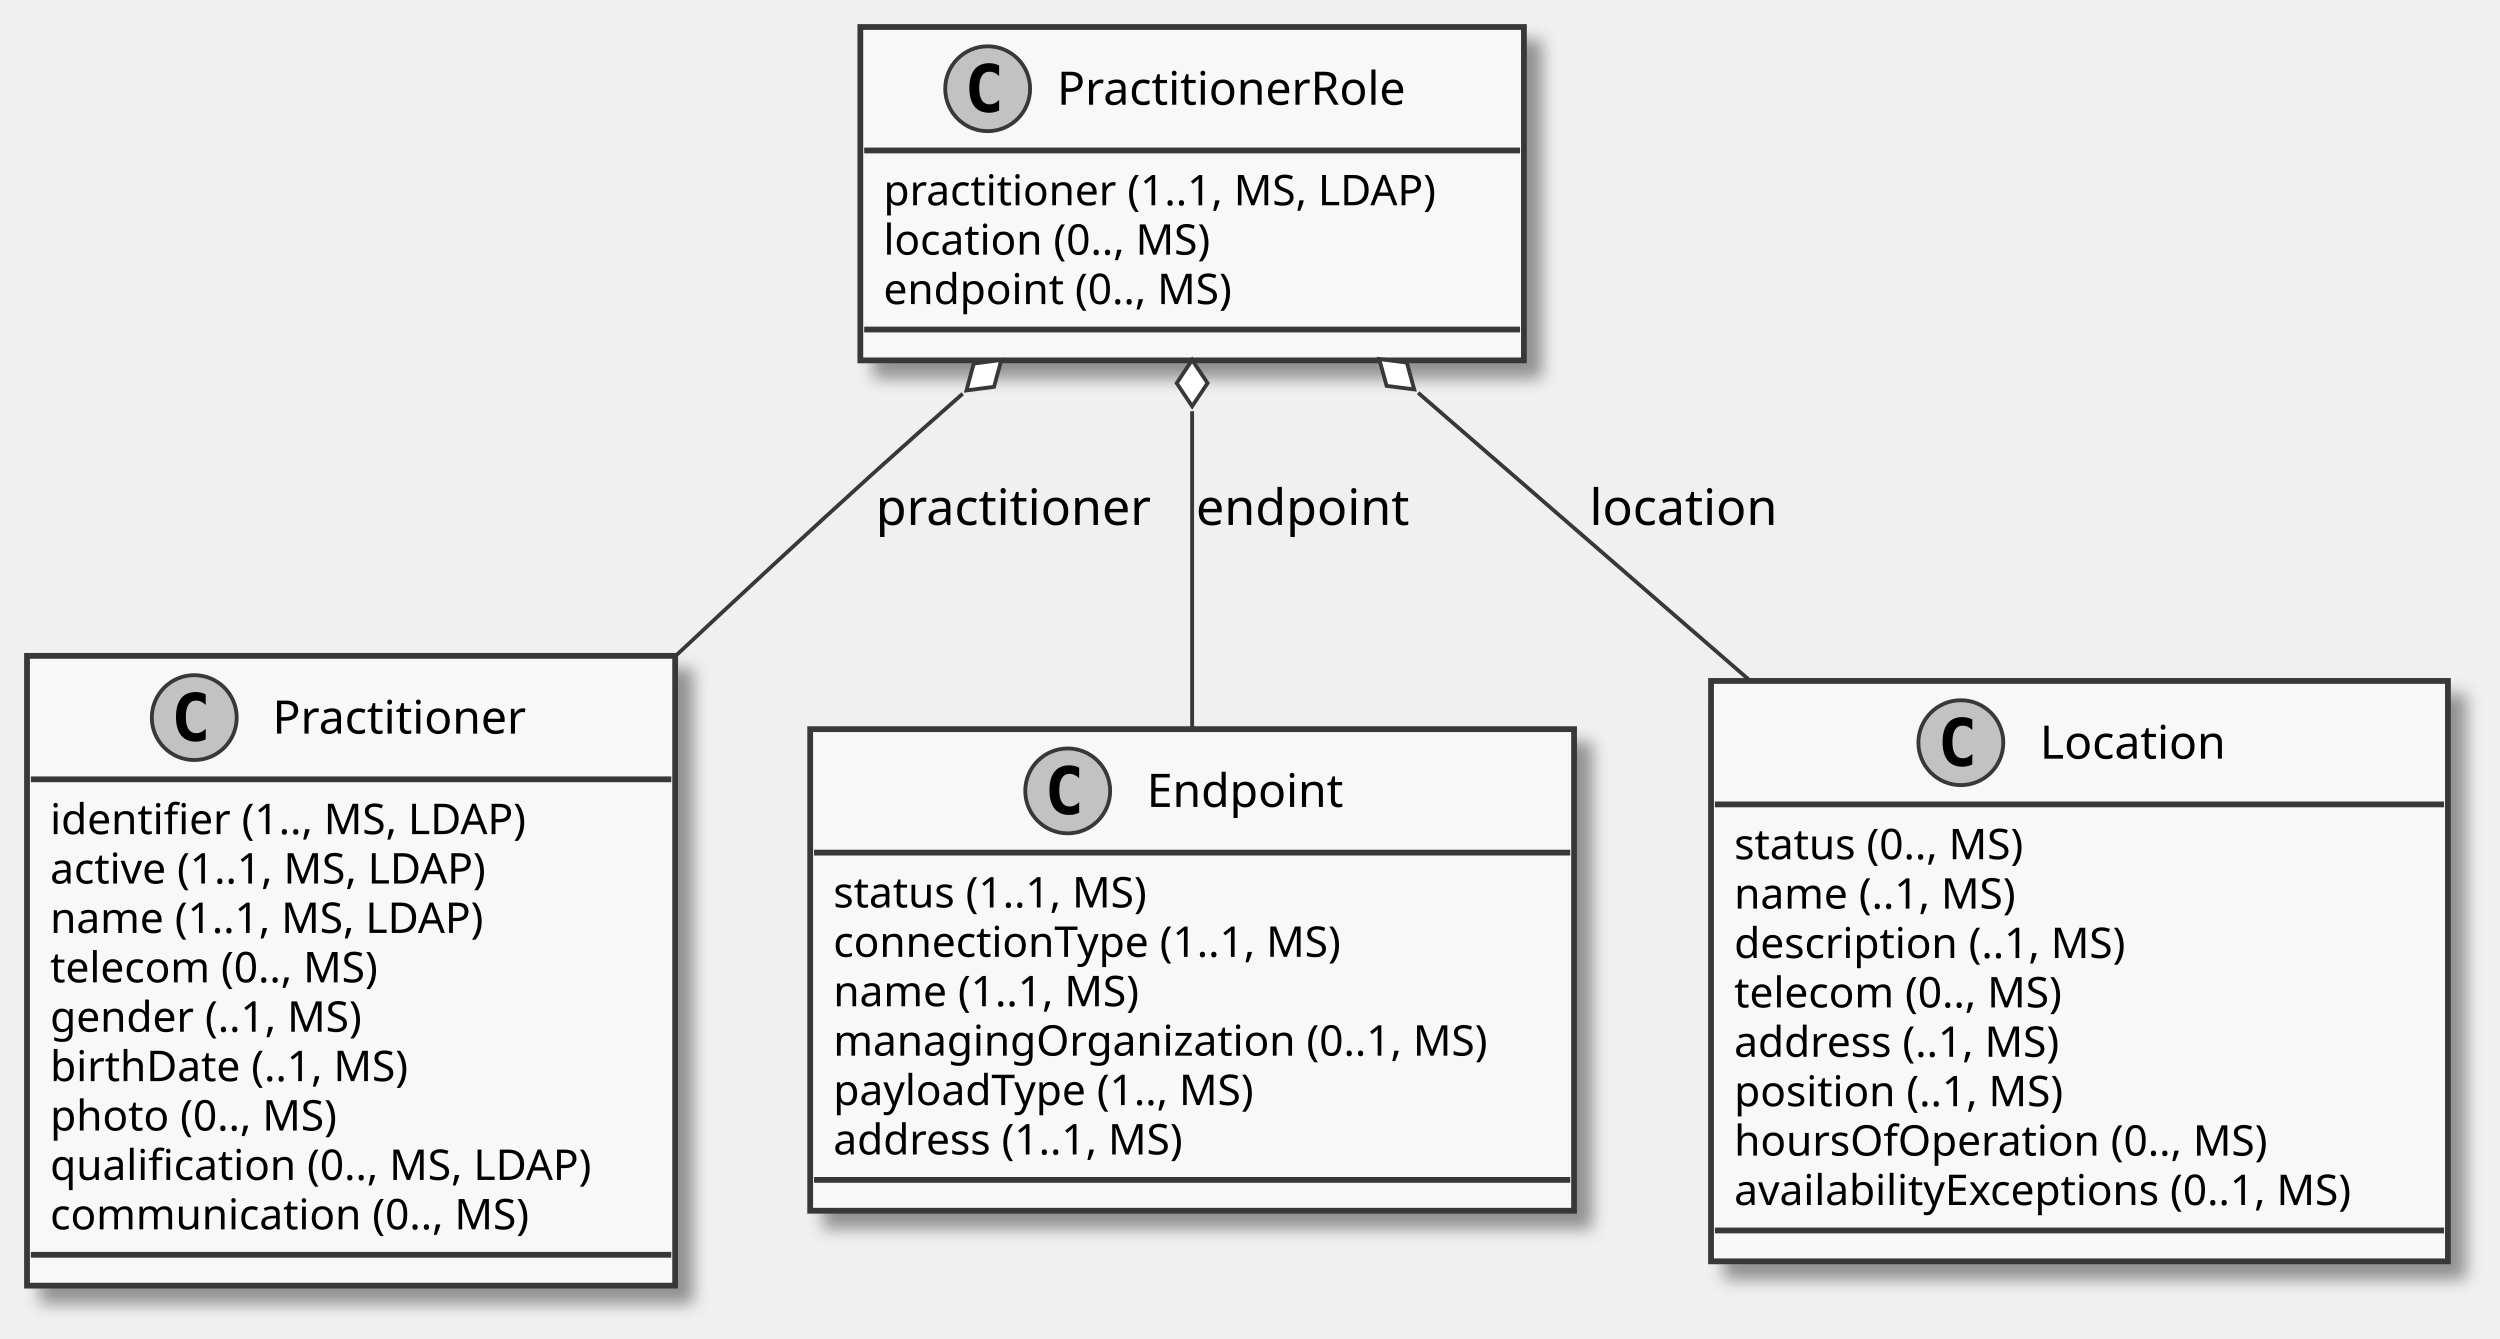
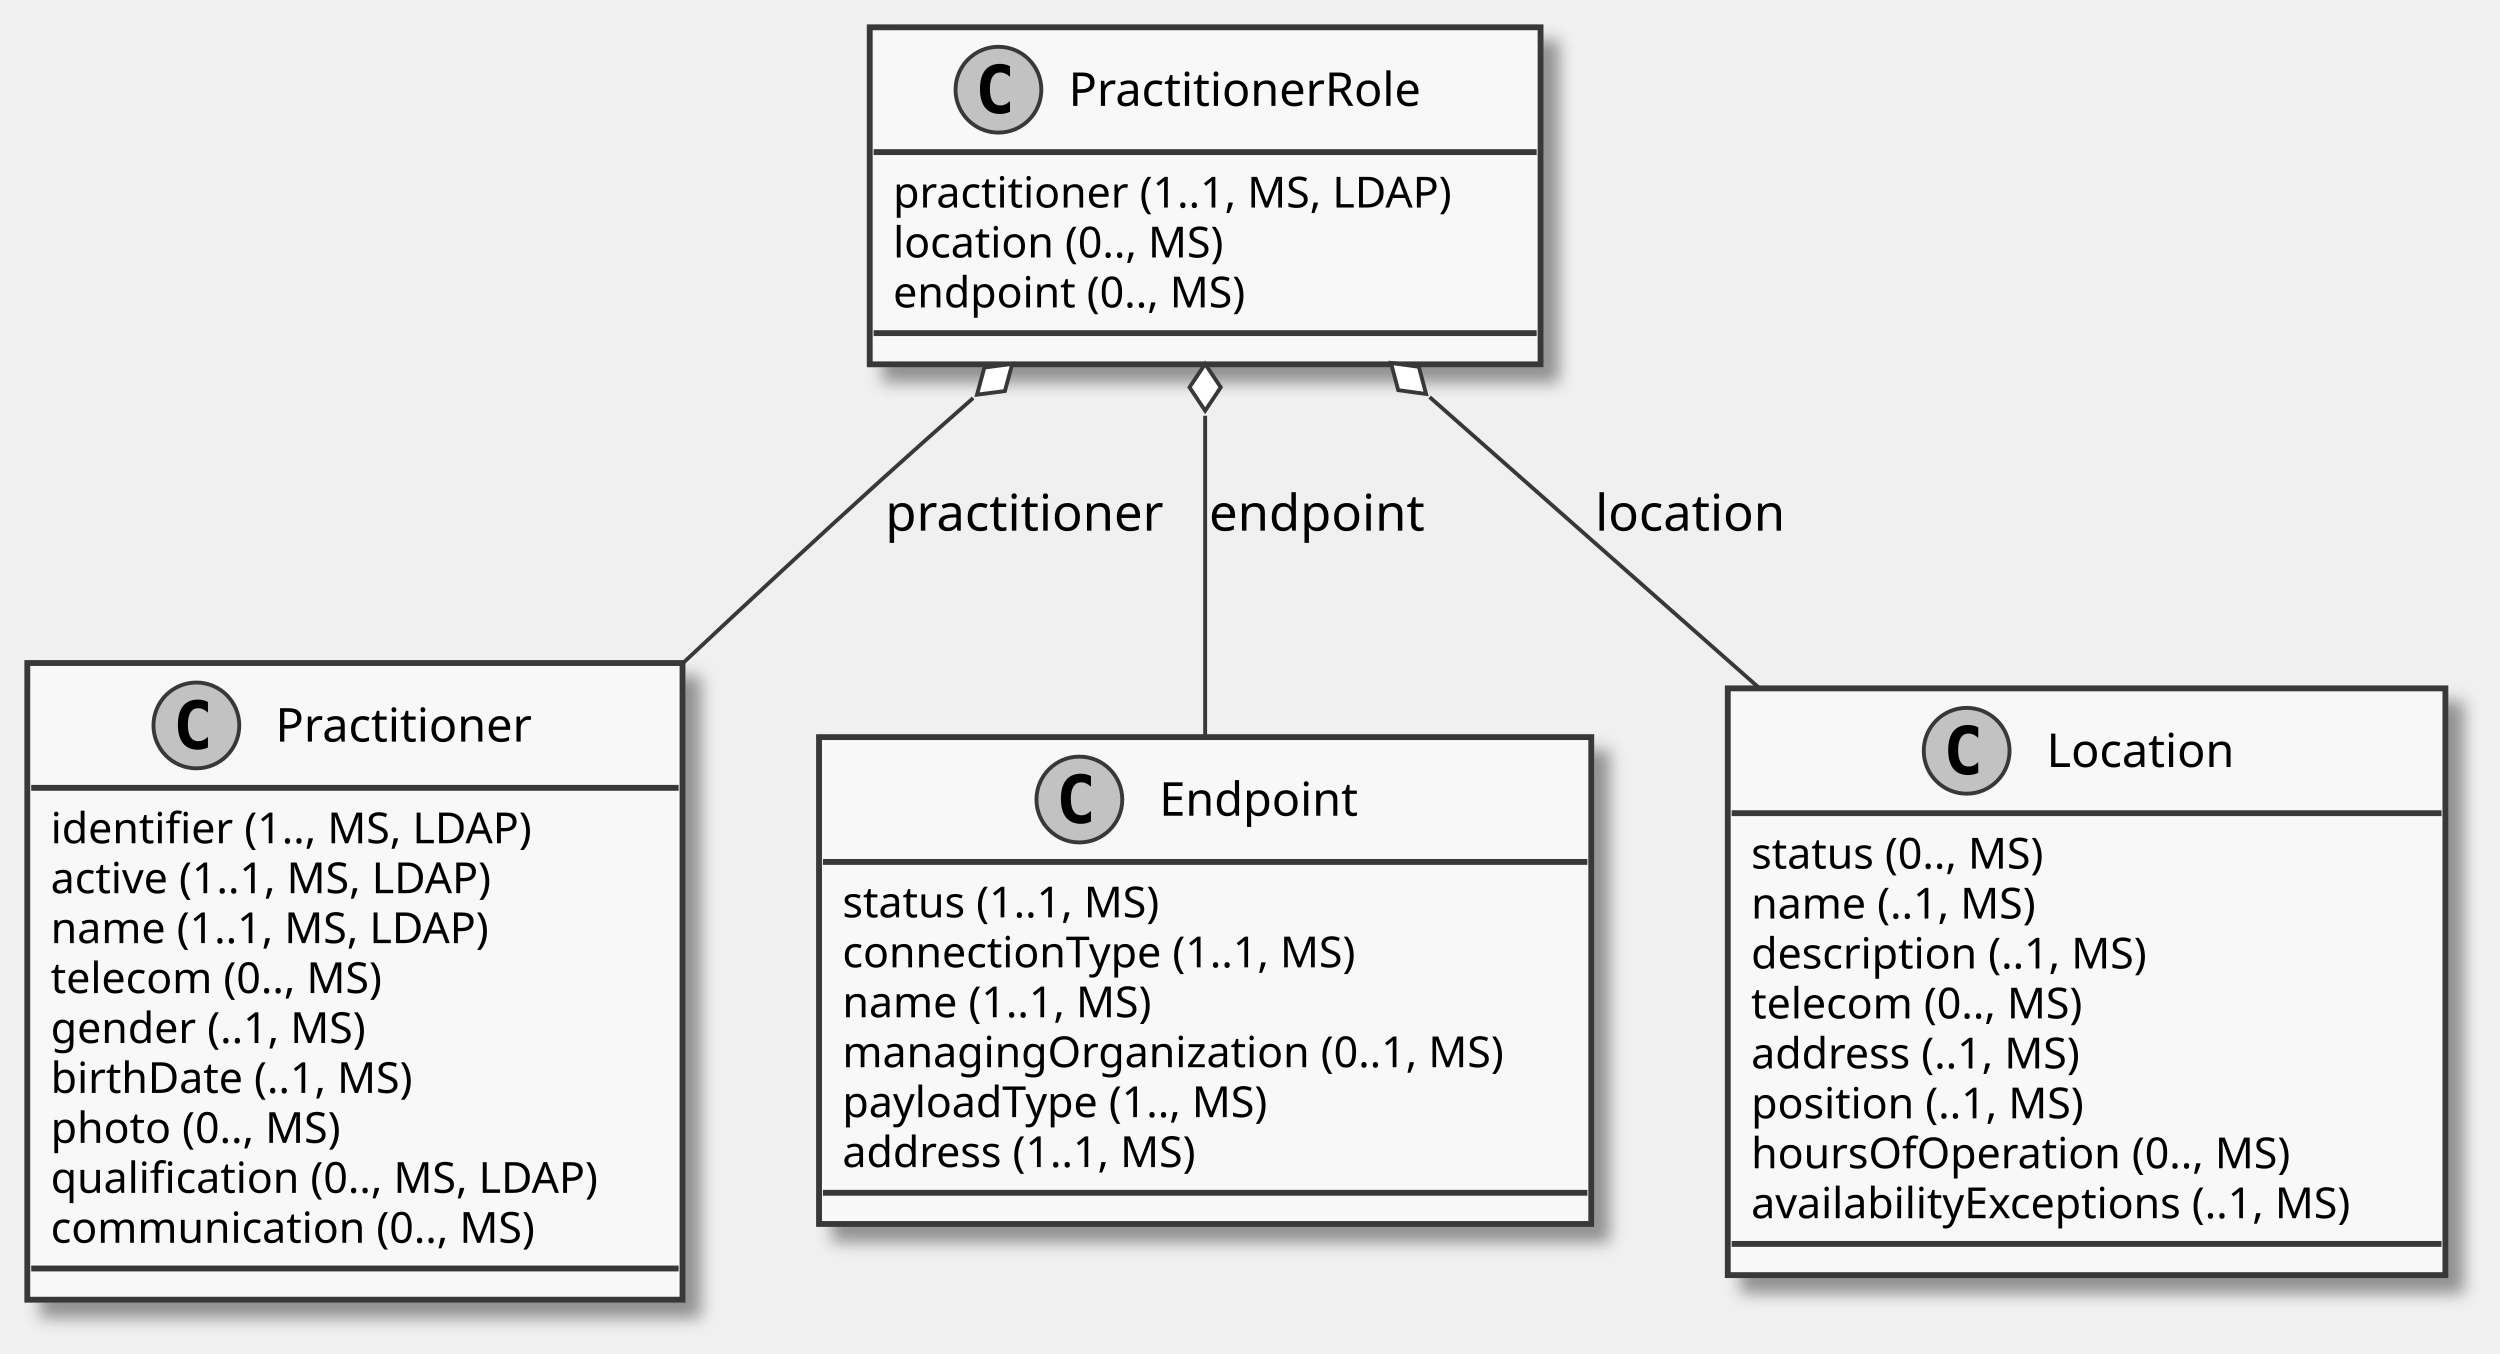
- <svg xmlns="http://www.w3.org/2000/svg" contentScriptType="application/ecmascript" contentStyleType="text/css" height="347px" preserveAspectRatio="none" style="width:648px;height:347px;background:#FFFFFF;" version="1.1" viewBox="0 0 648 347" width="648px" zoomAndPan="magnify">
+ <svg xmlns="http://www.w3.org/2000/svg" contentScriptType="application/ecmascript" contentStyleType="text/css" height="347px" preserveAspectRatio="none" style="width:641px;height:347px;background:#FFFFFF;" version="1.1" viewBox="0 0 641 347" width="641px" zoomAndPan="magnify">
  <defs>
-     <filter height="300%" id="f13em6hwwxfppq" width="300%" x="-1" y="-1">
+     <filter height="300%" id="f15fjfnzpdhhqu" width="300%" x="-1" y="-1">
      <feGaussianBlur result="blurOut" stdDeviation="2.0" />
      <feColorMatrix in="blurOut" result="blurOut2" type="matrix" values="0 0 0 0 0 0 0 0 0 0 0 0 0 0 0 0 0 0 .4 0" />
      <feOffset dx="4.0" dy="4.0" in="blurOut2" result="blurOut3" />
      <feBlend in="SourceGraphic" in2="blurOut3" mode="normal" />
    </filter>
  </defs>
  <g>
-     <rect codeLine="2" fill="#F8F8F8" filter="url(#f13em6hwwxfppq)" height="86.414" id="PractitionerRole" style="stroke:#383838;stroke-width:1.5;" width="172" x="223" y="7" />
+     <rect codeLine="2" fill="#F8F8F8" filter="url(#f15fjfnzpdhhqu)" height="86.414" id="PractitionerRole" style="stroke:#383838;stroke-width:1.5;" width="172" x="223" y="7" />
    <ellipse cx="256" cy="23" fill="#C2C2C2" rx="11" ry="11" style="stroke:#383838;stroke-width:1.0;" />
    <path d="M258.969,28.641 Q258.391,28.938 257.75,29.078 Q257.109,29.234 256.406,29.234 Q253.906,29.234 252.578,27.594 Q251.266,25.938 251.266,22.812 Q251.266,19.688 252.578,18.031 Q253.906,16.375 256.406,16.375 Q257.109,16.375 257.75,16.531 Q258.406,16.688 258.969,16.984 L258.969,19.703 Q258.344,19.125 257.75,18.859 Q257.156,18.578 256.531,18.578 Q255.188,18.578 254.5,19.656 Q253.812,20.719 253.812,22.812 Q253.812,24.906 254.5,25.984 Q255.188,27.047 256.531,27.047 Q257.156,27.047 257.75,26.781 Q258.344,26.5 258.969,25.922 L258.969,28.641 Z " fill="#000000" />
    <text fill="#000000" font-family="sans-serif" font-size="12" lengthAdjust="spacing" textLength="100" x="274" y="27.154">PractitionerRole</text>
    <line style="stroke:#383838;stroke-width:1.5;" x1="224" x2="394" y1="39" y2="39" />
    <text fill="#000000" font-family="sans-serif" font-size="11" lengthAdjust="spacing" textLength="160" x="229" y="53.21">practitioner (1..1, MS, LDAP)</text>
    <text fill="#000000" font-family="sans-serif" font-size="11" lengthAdjust="spacing" textLength="96" x="229" y="66.015">location (0.., MS)</text>
    <text fill="#000000" font-family="sans-serif" font-size="11" lengthAdjust="spacing" textLength="101" x="229" y="78.82">endpoint (0.., MS)</text>
    <line style="stroke:#383838;stroke-width:1.5;" x1="224" x2="394" y1="85.414" y2="85.414" />
-     <rect codeLine="7" fill="#F8F8F8" filter="url(#f13em6hwwxfppq)" height="163.242" id="Practitioner" style="stroke:#383838;stroke-width:1.5;" width="168" x="7" y="170" />
+     <rect codeLine="7" fill="#F8F8F8" filter="url(#f15fjfnzpdhhqu)" height="163.242" id="Practitioner" style="stroke:#383838;stroke-width:1.5;" width="168" x="7" y="170" />
    <ellipse cx="50.35" cy="186" fill="#C2C2C2" rx="11" ry="11" style="stroke:#383838;stroke-width:1.0;" />
    <path d="M53.319,191.641 Q52.741,191.938 52.1,192.078 Q51.459,192.234 50.756,192.234 Q48.256,192.234 46.928,190.594 Q45.616,188.938 45.616,185.812 Q45.616,182.688 46.928,181.031 Q48.256,179.375 50.756,179.375 Q51.459,179.375 52.1,179.531 Q52.756,179.688 53.319,179.984 L53.319,182.703 Q52.694,182.125 52.1,181.859 Q51.506,181.578 50.881,181.578 Q49.538,181.578 48.85,182.656 Q48.163,183.719 48.163,185.812 Q48.163,187.906 48.85,188.984 Q49.538,190.047 50.881,190.047 Q51.506,190.047 52.1,189.781 Q52.694,189.5 53.319,188.922 L53.319,191.641 Z " fill="#000000" />
    <text fill="#000000" font-family="sans-serif" font-size="12" lengthAdjust="spacing" textLength="73" x="70.65" y="190.154">Practitioner</text>
    <line style="stroke:#383838;stroke-width:1.5;" x1="8" x2="174" y1="202" y2="202" />
    <text fill="#000000" font-family="sans-serif" font-size="11" lengthAdjust="spacing" textLength="138" x="13" y="216.21">identifier (1.., MS, LDAP)</text>
    <text fill="#000000" font-family="sans-serif" font-size="11" lengthAdjust="spacing" textLength="128" x="13" y="229.015">active (1..1, MS, LDAP)</text>
    <text fill="#000000" font-family="sans-serif" font-size="11" lengthAdjust="spacing" textLength="127" x="13" y="241.82">name (1..1, MS, LDAP)</text>
    <text fill="#000000" font-family="sans-serif" font-size="11" lengthAdjust="spacing" textLength="97" x="13" y="254.625">telecom (0.., MS)</text>
    <text fill="#000000" font-family="sans-serif" font-size="11" lengthAdjust="spacing" textLength="92" x="13" y="267.429">gender (..1, MS)</text>
    <text fill="#000000" font-family="sans-serif" font-size="11" lengthAdjust="spacing" textLength="104" x="13" y="280.234">birthDate (..1, MS)</text>
    <text fill="#000000" font-family="sans-serif" font-size="11" lengthAdjust="spacing" textLength="84" x="13" y="293.039">photo (0.., MS)</text>
    <text fill="#000000" font-family="sans-serif" font-size="11" lengthAdjust="spacing" textLength="156" x="13" y="305.843">qualification (0.., MS, LDAP)</text>
    <text fill="#000000" font-family="sans-serif" font-size="11" lengthAdjust="spacing" textLength="138" x="13" y="318.648">communication (0.., MS)</text>
    <line style="stroke:#383838;stroke-width:1.5;" x1="8" x2="174" y1="325.242" y2="325.242" />
-     <rect codeLine="18" fill="#F8F8F8" filter="url(#f13em6hwwxfppq)" height="124.828" id="Endpoint" style="stroke:#383838;stroke-width:1.5;" width="198" x="210" y="189" />
+     <rect codeLine="18" fill="#F8F8F8" filter="url(#f15fjfnzpdhhqu)" height="124.828" id="Endpoint" style="stroke:#383838;stroke-width:1.5;" width="198" x="210" y="189" />
    <ellipse cx="276.75" cy="205" fill="#C2C2C2" rx="11" ry="11" style="stroke:#383838;stroke-width:1.0;" />
    <path d="M279.719,210.641 Q279.141,210.938 278.5,211.078 Q277.859,211.234 277.156,211.234 Q274.656,211.234 273.328,209.594 Q272.016,207.938 272.016,204.812 Q272.016,201.688 273.328,200.031 Q274.656,198.375 277.156,198.375 Q277.859,198.375 278.5,198.531 Q279.156,198.688 279.719,198.984 L279.719,201.703 Q279.094,201.125 278.5,200.859 Q277.906,200.578 277.281,200.578 Q275.938,200.578 275.25,201.656 Q274.562,202.719 274.562,204.812 Q274.562,206.906 275.25,207.984 Q275.938,209.047 277.281,209.047 Q277.906,209.047 278.5,208.781 Q279.094,208.5 279.719,207.922 L279.719,210.641 Z " fill="#000000" />
    <text fill="#000000" font-family="sans-serif" font-size="12" lengthAdjust="spacing" textLength="56" x="297.25" y="209.154">Endpoint</text>
    <line style="stroke:#383838;stroke-width:1.5;" x1="211" x2="407" y1="221" y2="221" />
    <text fill="#000000" font-family="sans-serif" font-size="11" lengthAdjust="spacing" textLength="95" x="216" y="235.21">status (1..1, MS)</text>
    <text fill="#000000" font-family="sans-serif" font-size="11" lengthAdjust="spacing" textLength="147" x="216" y="248.015">connectionType (1..1, MS)</text>
    <text fill="#000000" font-family="sans-serif" font-size="11" lengthAdjust="spacing" textLength="91" x="216" y="260.82">name (1..1, MS)</text>
    <text fill="#000000" font-family="sans-serif" font-size="11" lengthAdjust="spacing" textLength="186" x="216" y="273.625">managingOrganization (0..1, MS)</text>
    <text fill="#000000" font-family="sans-serif" font-size="11" lengthAdjust="spacing" textLength="123" x="216" y="286.429">payloadType (1.., MS)</text>
    <text fill="#000000" font-family="sans-serif" font-size="11" lengthAdjust="spacing" textLength="106" x="216" y="299.234">address (1..1, MS)</text>
    <line style="stroke:#383838;stroke-width:1.5;" x1="211" x2="407" y1="305.828" y2="305.828" />
-     <rect codeLine="26" fill="#F8F8F8" filter="url(#f13em6hwwxfppq)" height="150.438" id="Location" style="stroke:#383838;stroke-width:1.5;" width="191" x="443.5" y="176.5" />
-     <ellipse cx="508.25" cy="192.5" fill="#C2C2C2" rx="11" ry="11" style="stroke:#383838;stroke-width:1.0;" />
-     <path d="M511.219,198.141 Q510.641,198.438 510,198.578 Q509.359,198.734 508.656,198.734 Q506.156,198.734 504.828,197.094 Q503.516,195.438 503.516,192.312 Q503.516,189.188 504.828,187.531 Q506.156,185.875 508.656,185.875 Q509.359,185.875 510,186.031 Q510.656,186.188 511.219,186.484 L511.219,189.203 Q510.594,188.625 510,188.359 Q509.406,188.078 508.781,188.078 Q507.438,188.078 506.75,189.156 Q506.062,190.219 506.062,192.312 Q506.062,194.406 506.75,195.484 Q507.438,196.547 508.781,196.547 Q509.406,196.547 510,196.281 Q510.594,196 511.219,195.422 L511.219,198.141 Z " fill="#000000" />
-     <text fill="#000000" font-family="sans-serif" font-size="12" lengthAdjust="spacing" textLength="53" x="528.75" y="196.654">Location</text>
-     <line style="stroke:#383838;stroke-width:1.5;" x1="444.5" x2="633.5" y1="208.5" y2="208.5" />
-     <text fill="#000000" font-family="sans-serif" font-size="11" lengthAdjust="spacing" textLength="88" x="449.5" y="222.71">status (0.., MS)</text>
-     <text fill="#000000" font-family="sans-serif" font-size="11" lengthAdjust="spacing" textLength="84" x="449.5" y="235.515">name (..1, MS)</text>
-     <text fill="#000000" font-family="sans-serif" font-size="11" lengthAdjust="spacing" textLength="115" x="449.5" y="248.32">description (..1, MS)</text>
-     <text fill="#000000" font-family="sans-serif" font-size="11" lengthAdjust="spacing" textLength="97" x="449.5" y="261.125">telecom (0.., MS)</text>
-     <text fill="#000000" font-family="sans-serif" font-size="11" lengthAdjust="spacing" textLength="99" x="449.5" y="273.929">address (..1, MS)</text>
-     <text fill="#000000" font-family="sans-serif" font-size="11" lengthAdjust="spacing" textLength="97" x="449.5" y="286.734">position (..1, MS)</text>
-     <text fill="#000000" font-family="sans-serif" font-size="11" lengthAdjust="spacing" textLength="154" x="449.5" y="299.539">hoursOfOperation (0.., MS)</text>
-     <text fill="#000000" font-family="sans-serif" font-size="11" lengthAdjust="spacing" textLength="179" x="449.5" y="312.343">availabilityExceptions (0..1, MS)</text>
-     <line style="stroke:#383838;stroke-width:1.5;" x1="444.5" x2="633.5" y1="318.938" y2="318.938" />
+     <rect codeLine="26" fill="#F8F8F8" filter="url(#f15fjfnzpdhhqu)" height="150.438" id="Location" style="stroke:#383838;stroke-width:1.5;" width="184" x="443" y="176.5" />
+     <ellipse cx="504.25" cy="192.5" fill="#C2C2C2" rx="11" ry="11" style="stroke:#383838;stroke-width:1.0;" />
+     <path d="M507.219,198.141 Q506.641,198.438 506,198.578 Q505.359,198.734 504.656,198.734 Q502.156,198.734 500.828,197.094 Q499.516,195.438 499.516,192.312 Q499.516,189.188 500.828,187.531 Q502.156,185.875 504.656,185.875 Q505.359,185.875 506,186.031 Q506.656,186.188 507.219,186.484 L507.219,189.203 Q506.594,188.625 506,188.359 Q505.406,188.078 504.781,188.078 Q503.438,188.078 502.75,189.156 Q502.062,190.219 502.062,192.312 Q502.062,194.406 502.75,195.484 Q503.438,196.547 504.781,196.547 Q505.406,196.547 506,196.281 Q506.594,196 507.219,195.422 L507.219,198.141 Z " fill="#000000" />
+     <text fill="#000000" font-family="sans-serif" font-size="12" lengthAdjust="spacing" textLength="53" x="524.75" y="196.654">Location</text>
+     <line style="stroke:#383838;stroke-width:1.5;" x1="444" x2="626" y1="208.5" y2="208.5" />
+     <text fill="#000000" font-family="sans-serif" font-size="11" lengthAdjust="spacing" textLength="88" x="449" y="222.71">status (0.., MS)</text>
+     <text fill="#000000" font-family="sans-serif" font-size="11" lengthAdjust="spacing" textLength="84" x="449" y="235.515">name (..1, MS)</text>
+     <text fill="#000000" font-family="sans-serif" font-size="11" lengthAdjust="spacing" textLength="115" x="449" y="248.32">description (..1, MS)</text>
+     <text fill="#000000" font-family="sans-serif" font-size="11" lengthAdjust="spacing" textLength="97" x="449" y="261.125">telecom (0.., MS)</text>
+     <text fill="#000000" font-family="sans-serif" font-size="11" lengthAdjust="spacing" textLength="99" x="449" y="273.929">address (..1, MS)</text>
+     <text fill="#000000" font-family="sans-serif" font-size="11" lengthAdjust="spacing" textLength="97" x="449" y="286.734">position (..1, MS)</text>
+     <text fill="#000000" font-family="sans-serif" font-size="11" lengthAdjust="spacing" textLength="154" x="449" y="299.539">hoursOfOperation (0.., MS)</text>
+     <text fill="#000000" font-family="sans-serif" font-size="11" lengthAdjust="spacing" textLength="172" x="449" y="312.343">availabilityExceptions (..1, MS)</text>
+     <line style="stroke:#383838;stroke-width:1.5;" x1="444" x2="626" y1="318.938" y2="318.938" />
    <path codeLine="37" d="M249.53,102.05 C241.58,109.04 233.56,116.16 226,123 C209.39,138.04 191.85,154.31 175.1,170.03 " fill="none" id="PractitionerRole-backto-Practitioner" style="stroke:#383838;stroke-width:1.0;" />
    <polygon fill="#FFFFFF" points="259.54,93.3,252.39,94.239,250.507,101.199,257.656,100.261,259.54,93.3" style="stroke:#383838;stroke-width:1.0;" />
    <text fill="#000000" font-family="sans-serif" font-size="13" lengthAdjust="spacing" textLength="73" x="227" y="136.067">practitioner</text>
    <path codeLine="38" d="M309,106.59 C309,132.19 309,162.65 309,188.94 " fill="none" id="PractitionerRole-backto-Endpoint" style="stroke:#383838;stroke-width:1.0;" />
    <polygon fill="#FFFFFF" points="309,93.31,305,99.31,309,105.31,313,99.31,309,93.31" style="stroke:#383838;stroke-width:1.0;" />
    <text fill="#000000" font-family="sans-serif" font-size="13" lengthAdjust="spacing" textLength="56" x="310" y="136.067">endpoint</text>
-     <path codeLine="39" d="M367.58,101.81 C393.63,124.41 424.81,151.46 453.4,176.25 " fill="none" id="PractitionerRole-backto-Location" style="stroke:#383838;stroke-width:1.0;" />
-     <polygon fill="#FFFFFF" points="357.5,93.07,359.411,100.023,366.564,100.934,364.653,93.98,357.5,93.07" style="stroke:#383838;stroke-width:1.0;" />
-     <text fill="#000000" font-family="sans-serif" font-size="13" lengthAdjust="spacing" textLength="50" x="412" y="136.067">location</text>
+     <path codeLine="39" d="M366.56,101.81 C392.16,124.41 422.8,151.46 450.89,176.25 " fill="none" id="PractitionerRole-backto-Location" style="stroke:#383838;stroke-width:1.0;" />
+     <polygon fill="#FFFFFF" points="356.65,93.07,358.501,100.039,365.647,101.011,363.795,94.042,356.65,93.07" style="stroke:#383838;stroke-width:1.0;" />
+     <text fill="#000000" font-family="sans-serif" font-size="13" lengthAdjust="spacing" textLength="50" x="409" y="136.067">location</text>
  </g>
</svg>
